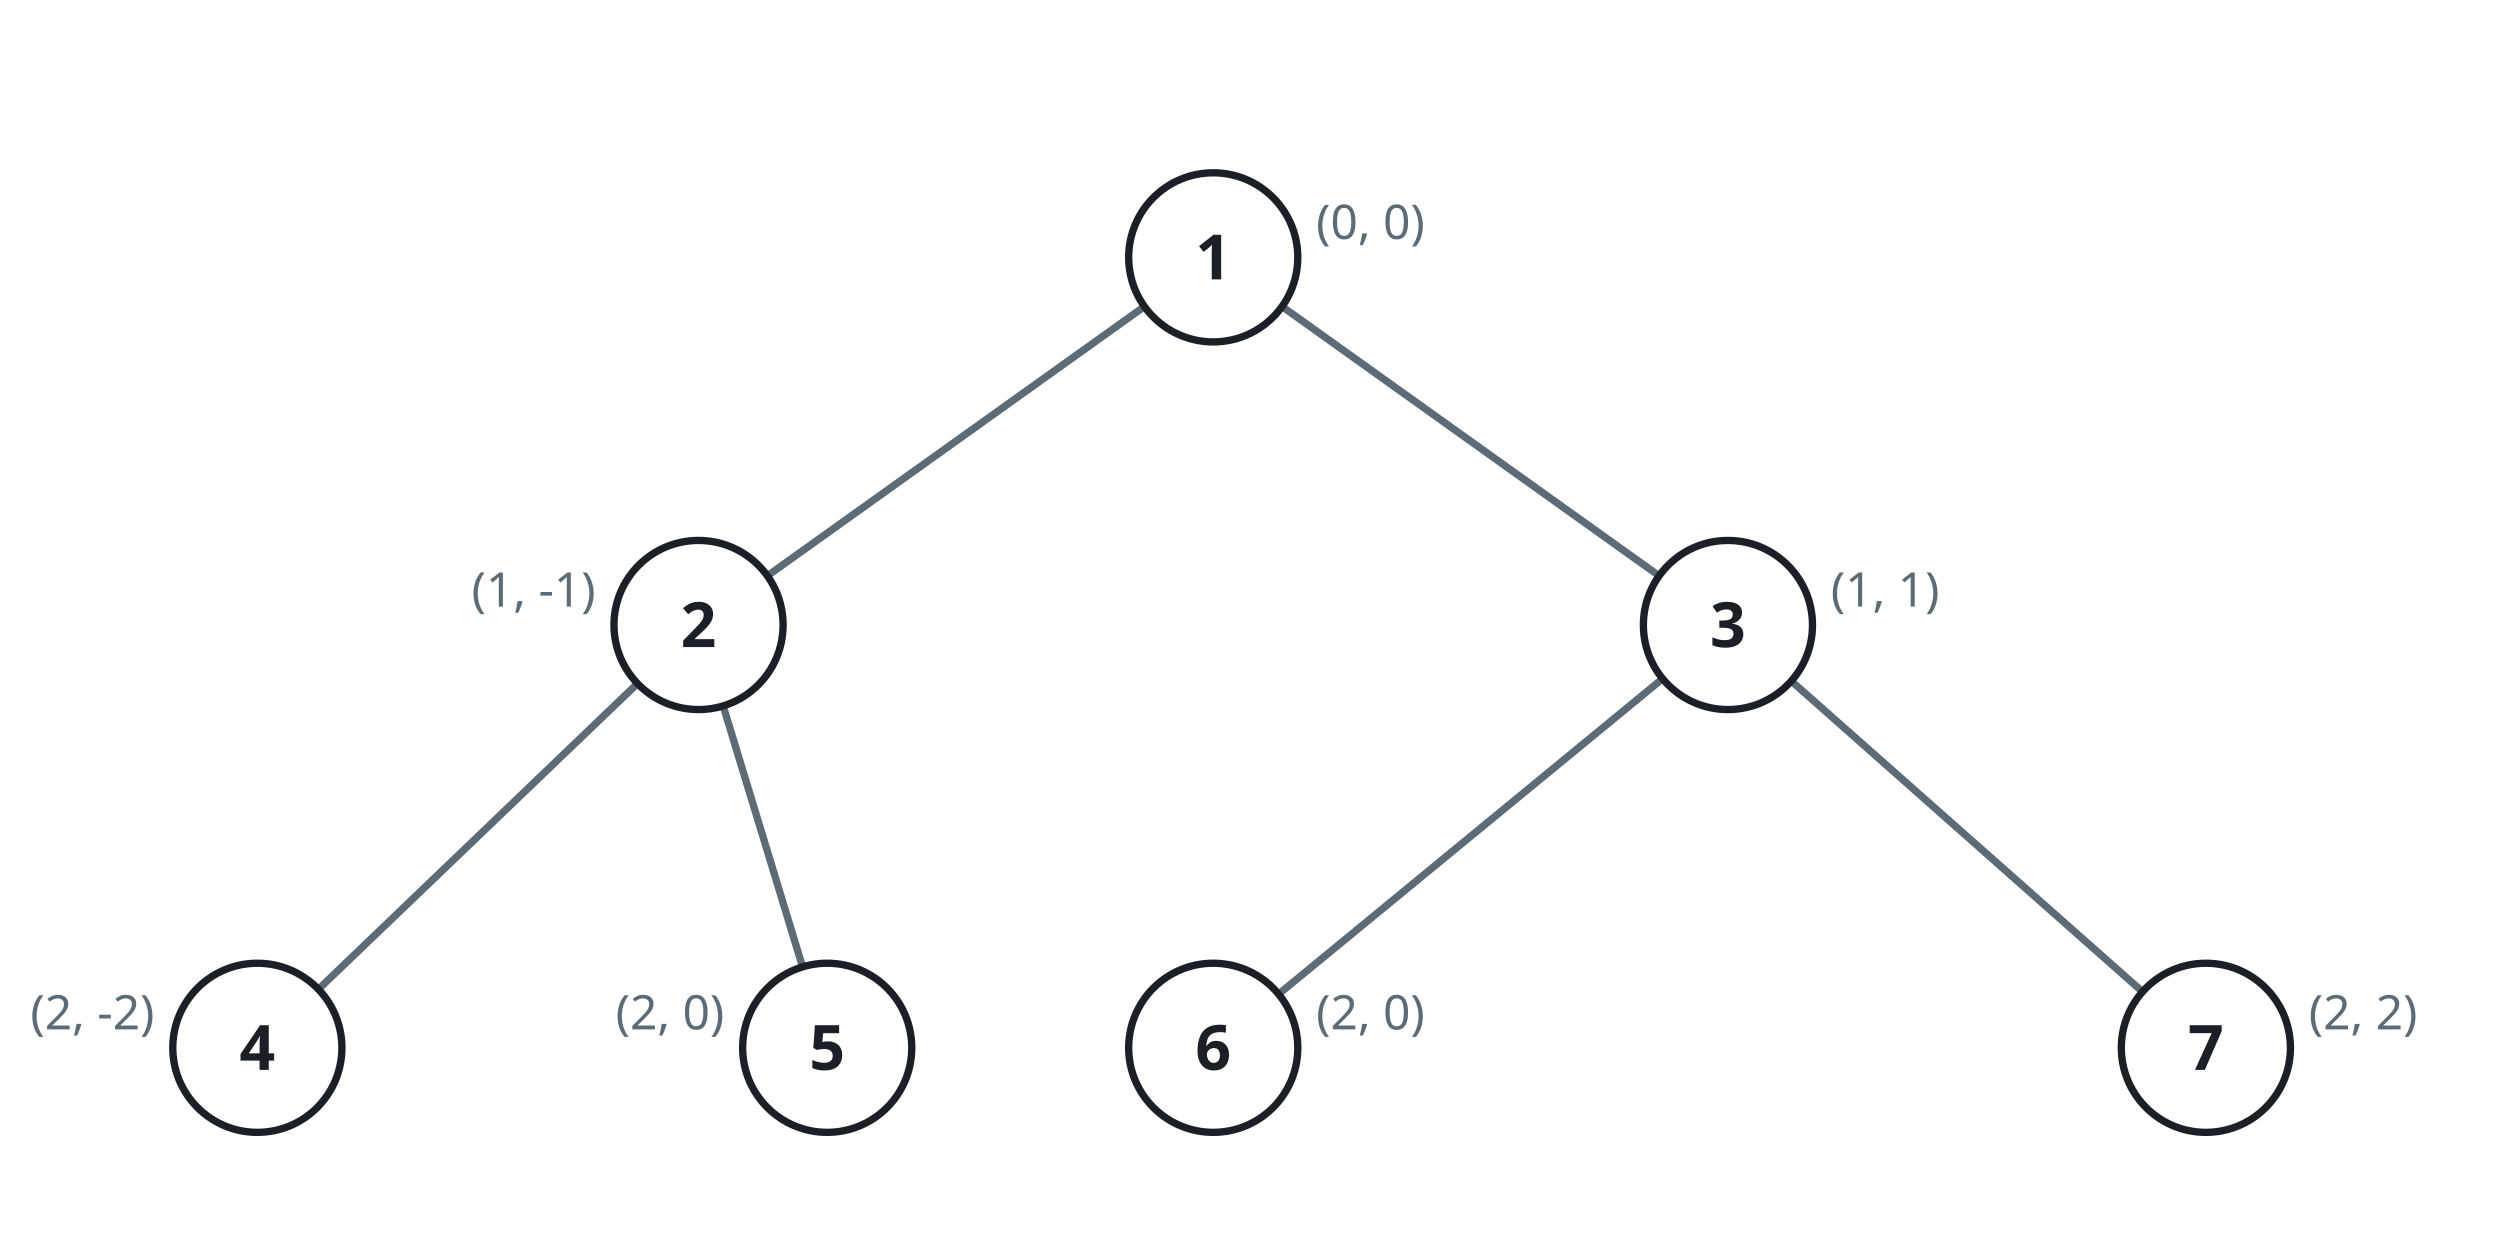
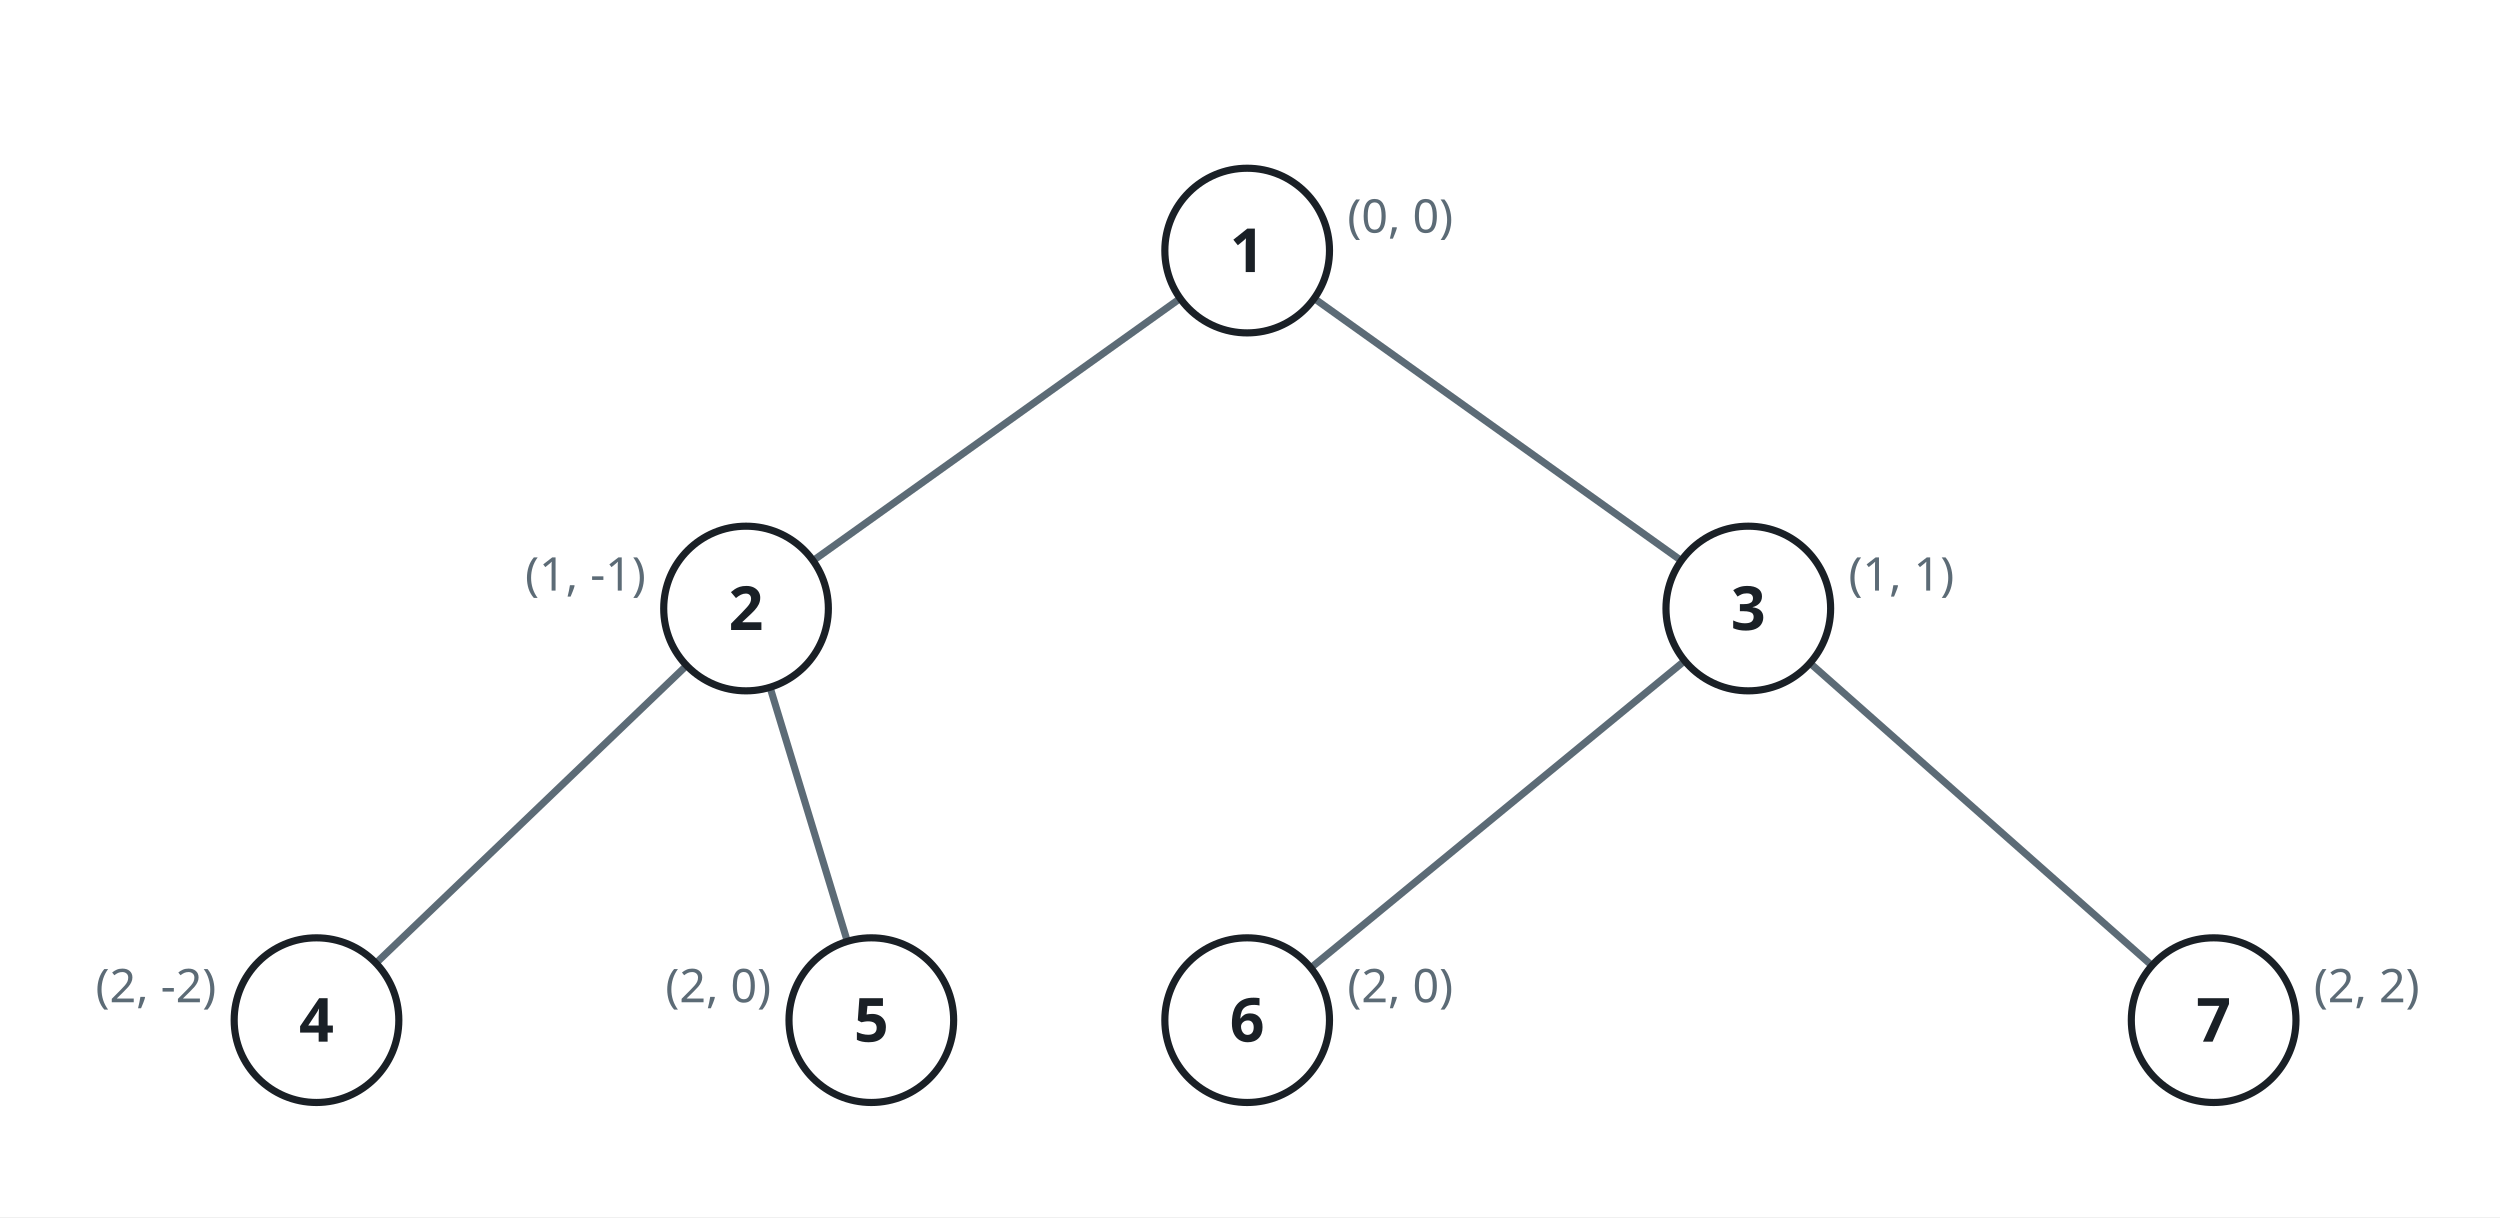
- <svg xmlns="http://www.w3.org/2000/svg" viewBox="0 0 680 340" font-family="IBM Plex Sans, system-ui, sans-serif" font-size="14">
-   <rect width="100%" height="100%" fill="#ffffff" />
+ <svg xmlns="http://www.w3.org/2000/svg" viewBox="-18.42 0 698.42 340" font-family="IBM Plex Sans, system-ui, sans-serif" font-size="14">
+   <rect x="-18.42" y="0" width="698.42" height="340" fill="#ffffff" />
  <line x1="330" y1="70" x2="190" y2="170" stroke="#5c6b76" stroke-width="2" />
  <line x1="330" y1="70" x2="470" y2="170" stroke="#5c6b76" stroke-width="2" />
  <line x1="190" y1="170" x2="70" y2="285" stroke="#5c6b76" stroke-width="2" />
  <line x1="190" y1="170" x2="225" y2="285" stroke="#5c6b76" stroke-width="2" />
  <line x1="470" y1="170" x2="330" y2="285" stroke="#5c6b76" stroke-width="2" />
  <line x1="470" y1="170" x2="600" y2="285" stroke="#5c6b76" stroke-width="2" />
  <circle cx="330" cy="70" r="23" fill="#ffffff" stroke="#1a2026" stroke-width="2" />
  <text x="330" y="76" text-anchor="middle" fill="#1a2026" font-size="17" font-weight="700">1</text>
  <circle cx="190" cy="170" r="23" fill="#ffffff" stroke="#1a2026" stroke-width="2" />
  <text x="190" y="176" text-anchor="middle" fill="#1a2026" font-size="17" font-weight="700">2</text>
  <circle cx="470" cy="170" r="23" fill="#ffffff" stroke="#1a2026" stroke-width="2" />
  <text x="470" y="176" text-anchor="middle" fill="#1a2026" font-size="17" font-weight="700">3</text>
  <circle cx="70" cy="285" r="23" fill="#ffffff" stroke="#1a2026" stroke-width="2" />
  <text x="70" y="291" text-anchor="middle" fill="#1a2026" font-size="17" font-weight="700">4</text>
  <circle cx="225" cy="285" r="23" fill="#ffffff" stroke="#1a2026" stroke-width="2" />
  <text x="225" y="291" text-anchor="middle" fill="#1a2026" font-size="17" font-weight="700">5</text>
  <circle cx="330" cy="285" r="23" fill="#ffffff" stroke="#1a2026" stroke-width="2" />
  <text x="330" y="291" text-anchor="middle" fill="#1a2026" font-size="17" font-weight="700">6</text>
  <circle cx="600" cy="285" r="23" fill="#ffffff" stroke="#1a2026" stroke-width="2" />
  <text x="600" y="291" text-anchor="middle" fill="#1a2026" font-size="17" font-weight="700">7</text>
  <text x="358" y="65" text-anchor="start" fill="#5c6b76" font-size="13">(0, 0)</text>
  <text x="162" y="165" text-anchor="end" fill="#5c6b76" font-size="13">(1, -1)</text>
  <text x="498" y="165" text-anchor="start" fill="#5c6b76" font-size="13">(1, 1)</text>
  <text x="42" y="280" text-anchor="end" fill="#5c6b76" font-size="13">(2, -2)</text>
  <text x="197" y="280" text-anchor="end" fill="#5c6b76" font-size="13">(2, 0)</text>
  <text x="358" y="280" text-anchor="start" fill="#5c6b76" font-size="13">(2, 0)</text>
  <text x="628" y="280" text-anchor="start" fill="#5c6b76" font-size="13">(2, 2)</text>
</svg>
